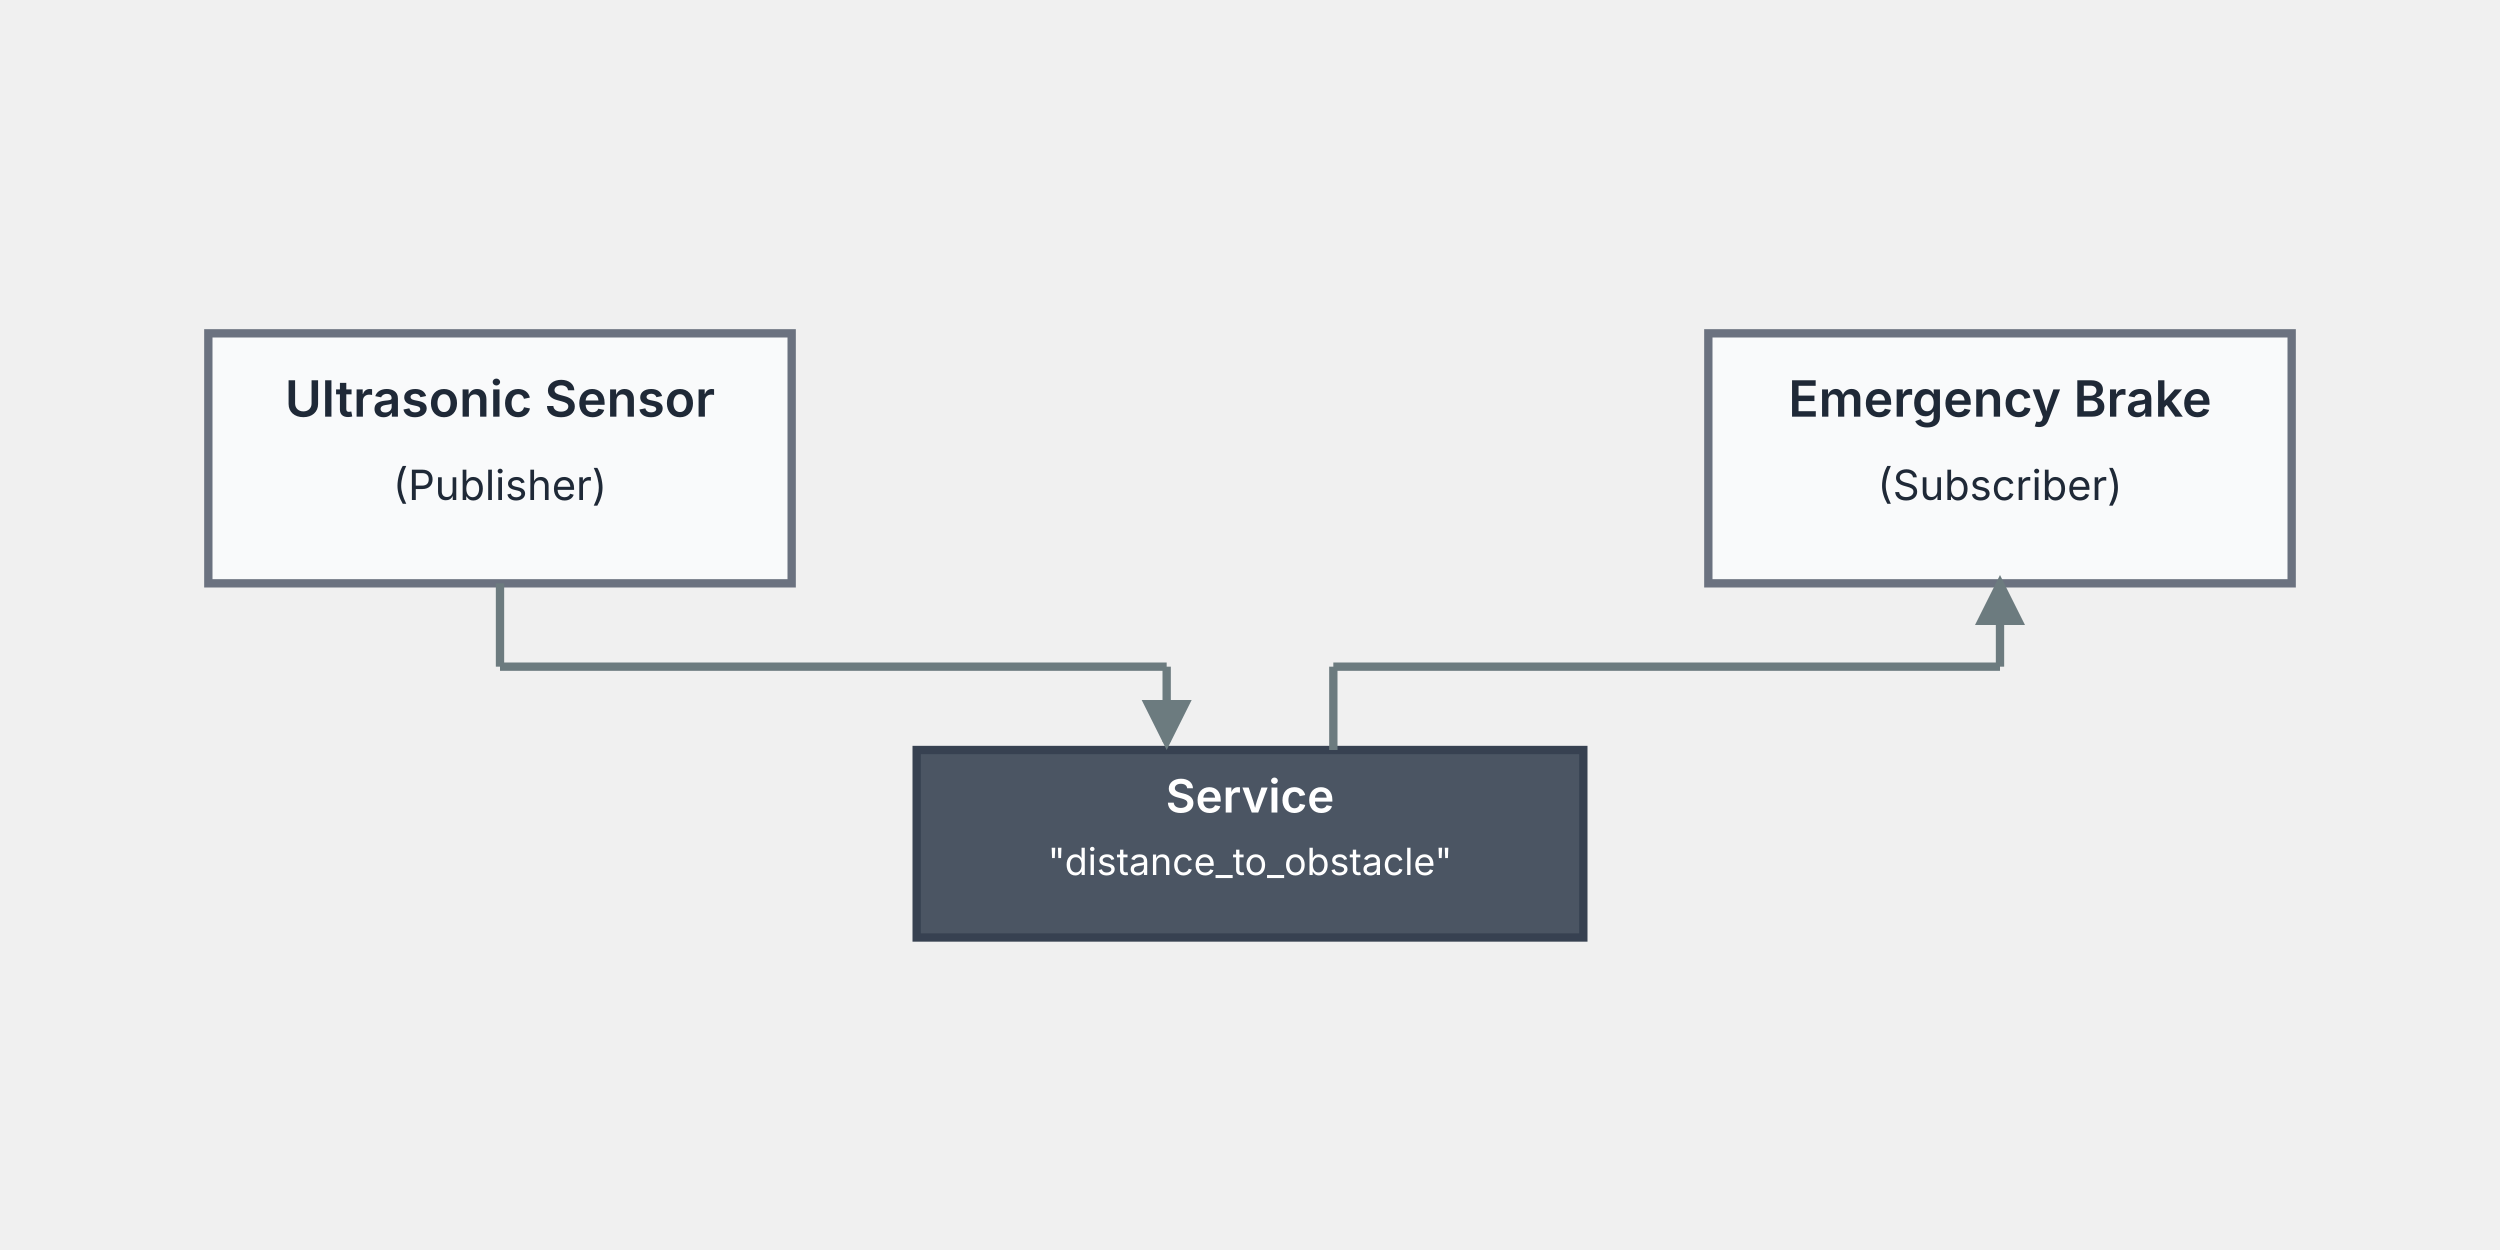
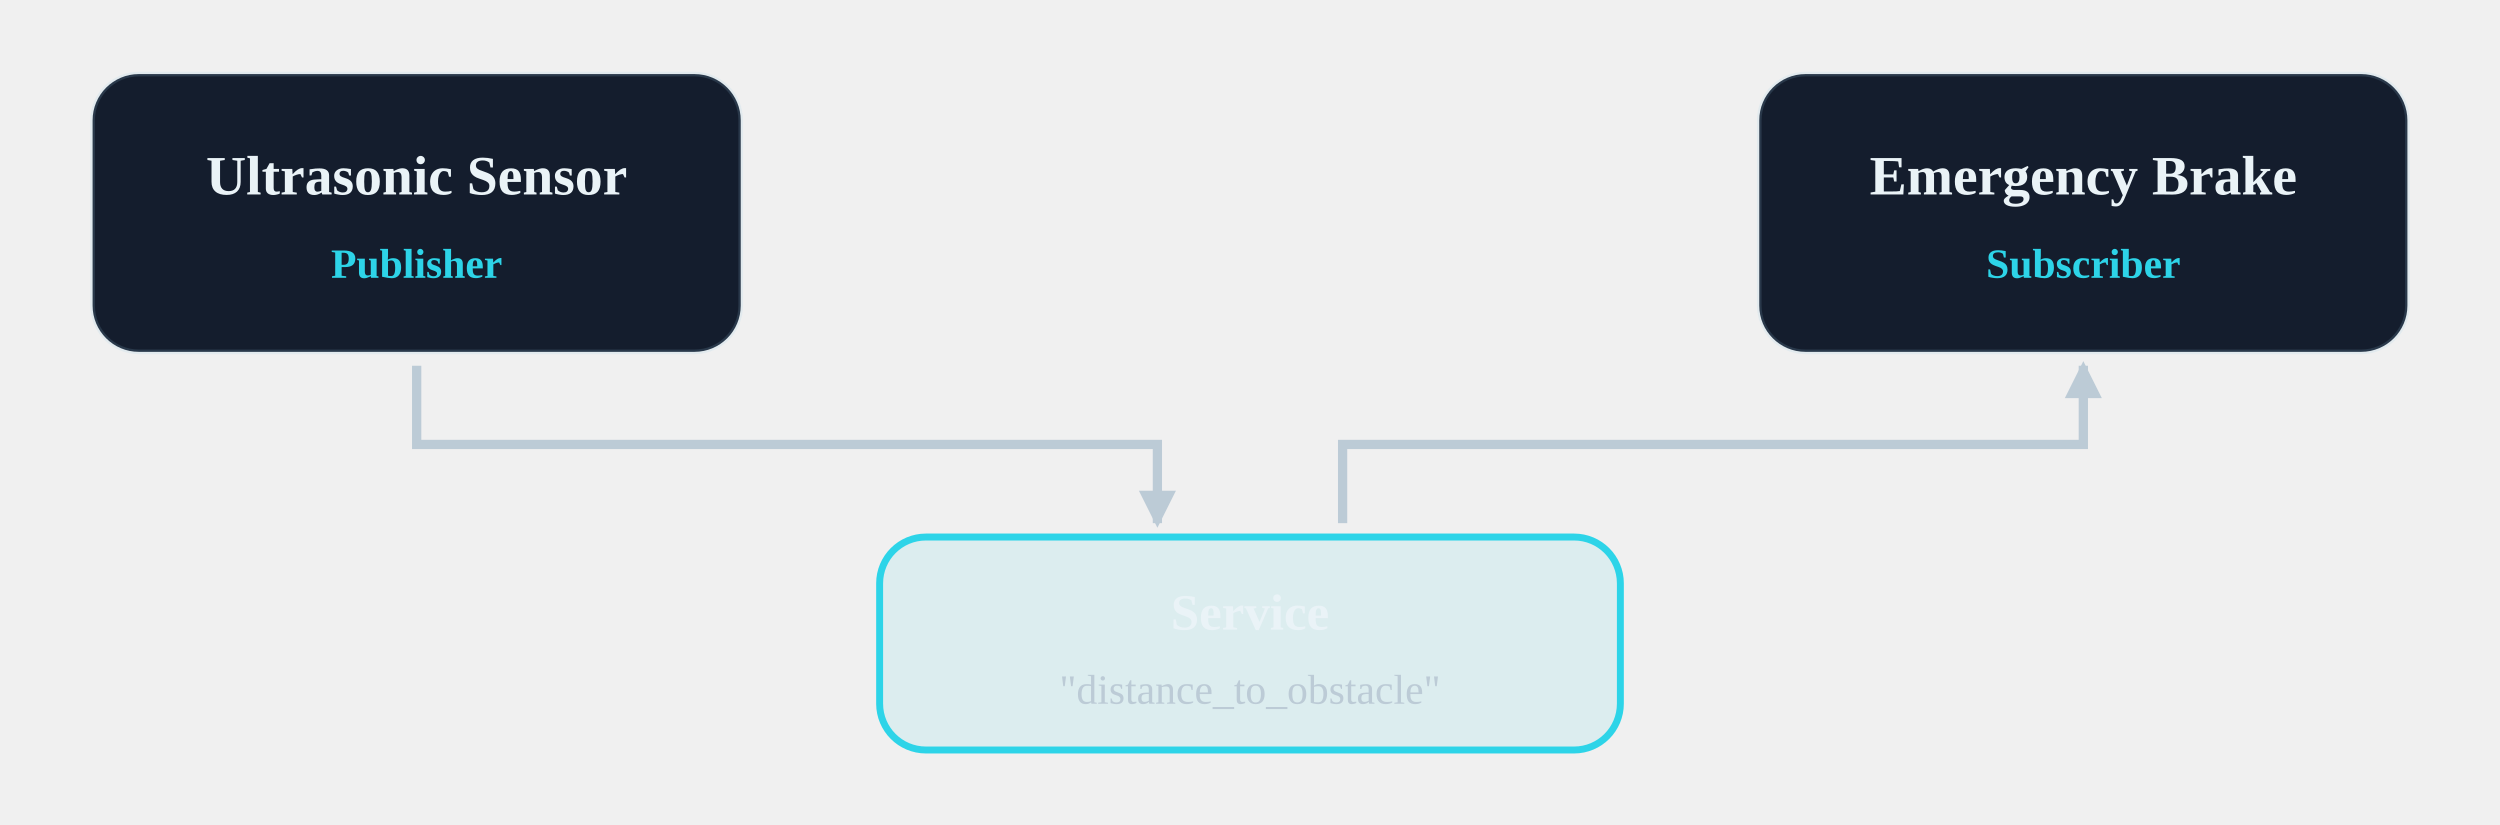
- <svg xmlns="http://www.w3.org/2000/svg" viewBox="0 0 600 300">
+ <svg xmlns="http://www.w3.org/2000/svg" viewBox="30 64 540 178" role="img" aria-label="Communication graph of the Ultrasonic Sensor and Emergency Brake participants">
+   <style>
+     .rg-box   { fill: var(--ix-surface, #141d2d); stroke: var(--ix-line, rgba(150,200,230,0.16)); stroke-width: 1; }
+     .rg-box-t { font-family: var(--font-stack, sans-serif); font-weight: 600; font-size: 12px; fill: var(--ix-text, #eaf3f7); }
+     .rg-role  { font-family: var(--font-stack, sans-serif); font-weight: 600; font-size: 9px; fill: var(--ix-ice, #2dd4e8); }
+     .rg-svc   { fill: rgba(45,212,232,0.10); stroke: var(--ix-ice, #2dd4e8); stroke-width: 1.5; }
+     .rg-svc-t { font-family: var(--font-stack, sans-serif); font-weight: 600; font-size: 11px; fill: var(--ix-text, #eaf3f7); }
+     .rg-svc-n { font-family: var(--font-stack--monospace, monospace); font-size: 9px; fill: var(--ix-muted, #bccbd6); }
+     .rg-flow  { stroke: var(--ix-muted, #bccbd6); stroke-width: 2; fill: none; }
+   </style>
  <defs>
-     <style>
-       .custom-fonts {
-         font-family: Inter, -apple-system, BlinkMacSystemFont, 'Segoe UI', Roboto, sans-serif;
-       }
-     </style>
-     <marker id="arrow" markerWidth="6" markerHeight="6" refX="5" refY="3" orient="auto">
-       <polygon points="0,0 0,6 6,3" fill="#6c7b7f" />
+     <marker id="rg-arrow" markerWidth="10" markerHeight="10" refX="8" refY="5" orient="auto" markerUnits="userSpaceOnUse" overflow="visible">
+       <path d="M1,1 L9,5 L1,9 Z" fill="var(--ix-muted, #bccbd6)" />
    </marker>
  </defs>
-   <rect width="600" height="300" fill="transparent" />
-   <rect x="50" y="80" width="140" height="60" fill="#f9fafb" stroke="#6b7280" stroke-width="2" />
-   <text x="120" y="100" text-anchor="middle" class="custom-fonts" font-size="12" font-weight="600" fill="#1f2937">Ultrasonic Sensor</text>
-   <text x="120" y="120" text-anchor="middle" class="custom-fonts" font-size="10" fill="#1f2937">(Publisher)</text>
-   <rect x="410" y="80" width="140" height="60" fill="#f9fafb" stroke="#6b7280" stroke-width="2" />
-   <text x="480" y="100" text-anchor="middle" class="custom-fonts" font-size="12" font-weight="600" fill="#1f2937">Emergency Brake</text>
-   <text x="480" y="120" text-anchor="middle" class="custom-fonts" font-size="10" fill="#1f2937">(Subscriber)</text>
-   <rect x="220" y="180" width="160" height="45" fill="#4b5563" stroke="#374151" stroke-width="2" />
-   <text x="300" y="195" text-anchor="middle" class="custom-fonts" font-size="11" font-weight="600" fill="white">Service</text>
-   <text x="300" y="210" text-anchor="middle" class="custom-fonts" font-size="9" fill="white">"distance_to_obstacle"</text>
-   <line x1="120" y1="140" x2="120" y2="160" stroke="#6c7b7f" stroke-width="2" />
-   <line x1="120" y1="160" x2="280" y2="160" stroke="#6c7b7f" stroke-width="2" />
-   <line x1="280" y1="160" x2="280" y2="178" stroke="#6c7b7f" stroke-width="2" marker-end="url(#arrow)" />
-   <line x1="320" y1="180" x2="320" y2="160" stroke="#6c7b7f" stroke-width="2" />
-   <line x1="320" y1="160" x2="480" y2="160" stroke="#6c7b7f" stroke-width="2" />
-   <line x1="480" y1="160" x2="480" y2="140" stroke="#6c7b7f" stroke-width="2" marker-end="url(#arrow)" />
+   <rect class="rg-box" x="50" y="80" width="140" height="60" rx="10" />
+   <text class="rg-box-t" x="120" y="106" text-anchor="middle">Ultrasonic Sensor</text>
+   <text class="rg-role" x="120" y="124" text-anchor="middle">Publisher</text>
+   <rect class="rg-box" x="410" y="80" width="140" height="60" rx="10" />
+   <text class="rg-box-t" x="480" y="106" text-anchor="middle">Emergency Brake</text>
+   <text class="rg-role" x="480" y="124" text-anchor="middle">Subscriber</text>
+   <rect class="rg-svc" x="220" y="180" width="160" height="46" rx="10" />
+   <text class="rg-svc-t" x="300" y="200" text-anchor="middle">Service</text>
+   <text class="rg-svc-n" x="300" y="216" text-anchor="middle">"distance_to_obstacle"</text>
+   <path class="rg-flow" d="M120,143 V160 H280 V177" marker-end="url(#rg-arrow)" />
+   <path class="rg-flow" d="M320,177 V160 H480 V143" marker-end="url(#rg-arrow)" />
</svg>
